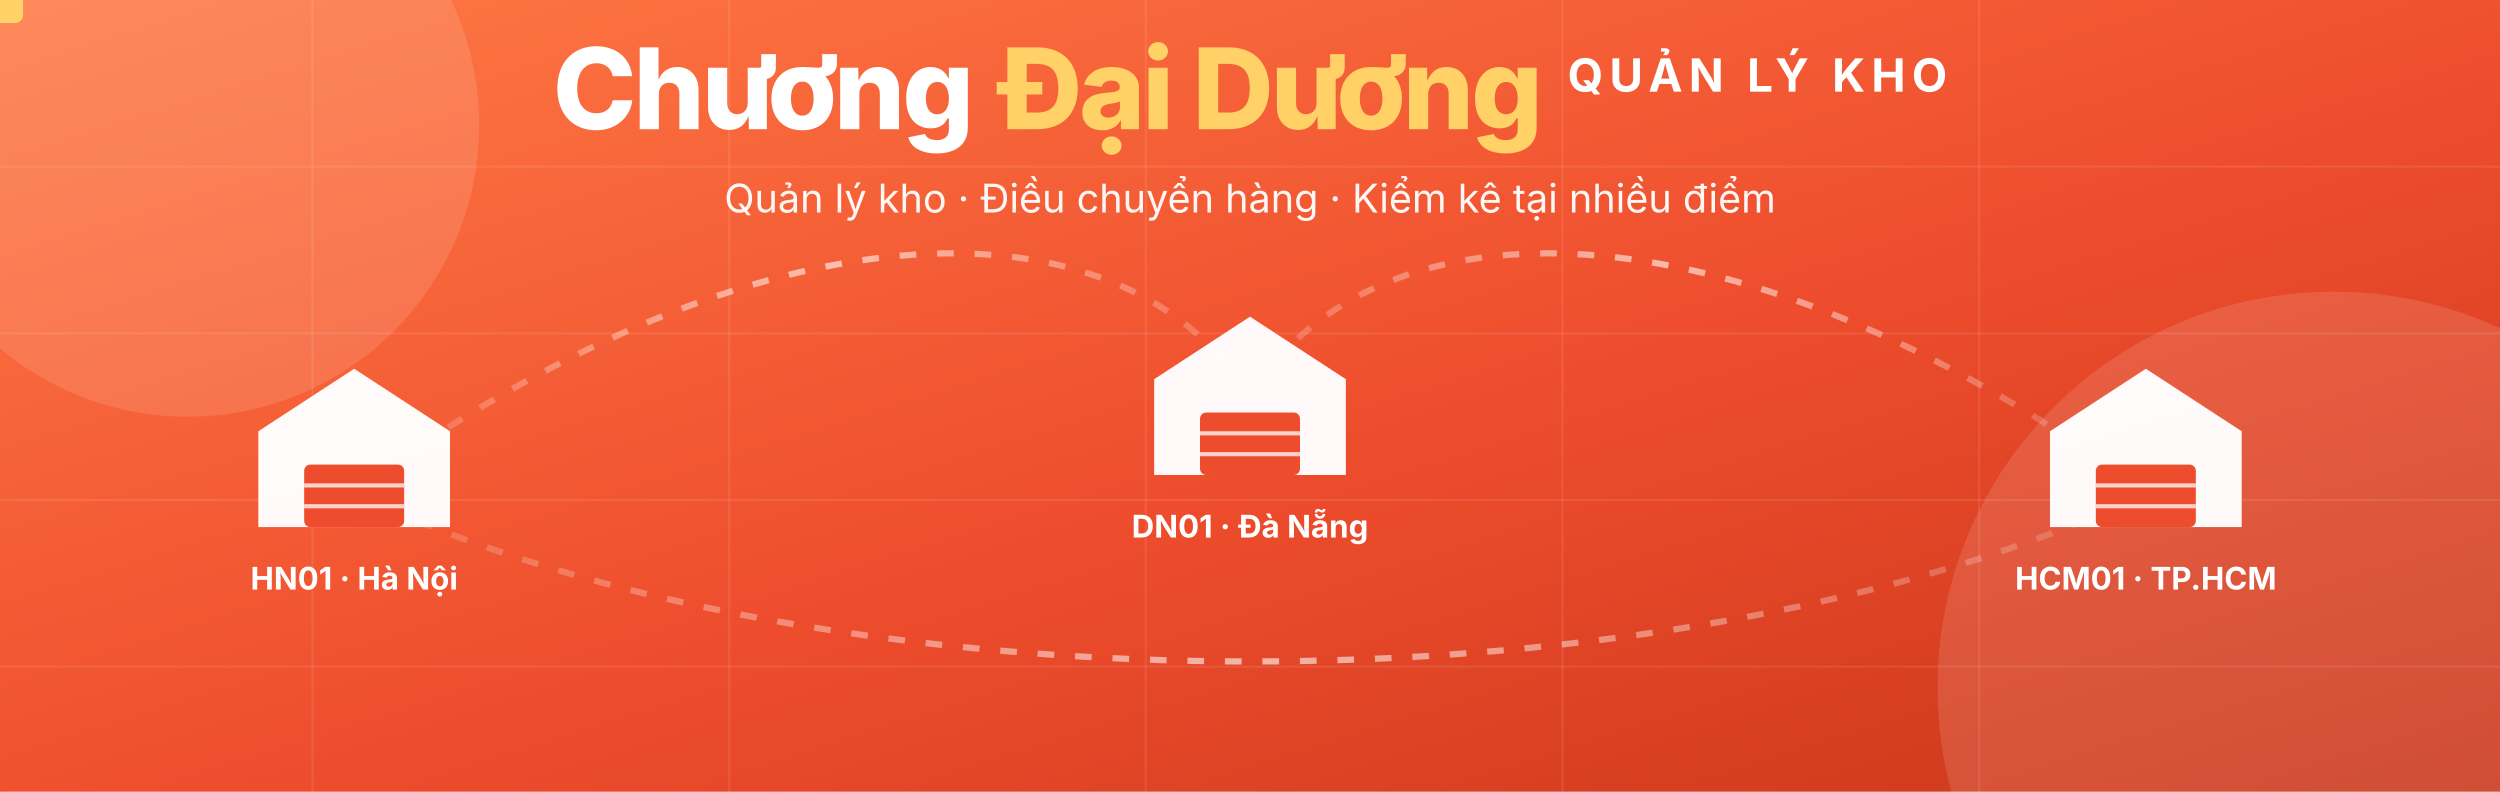
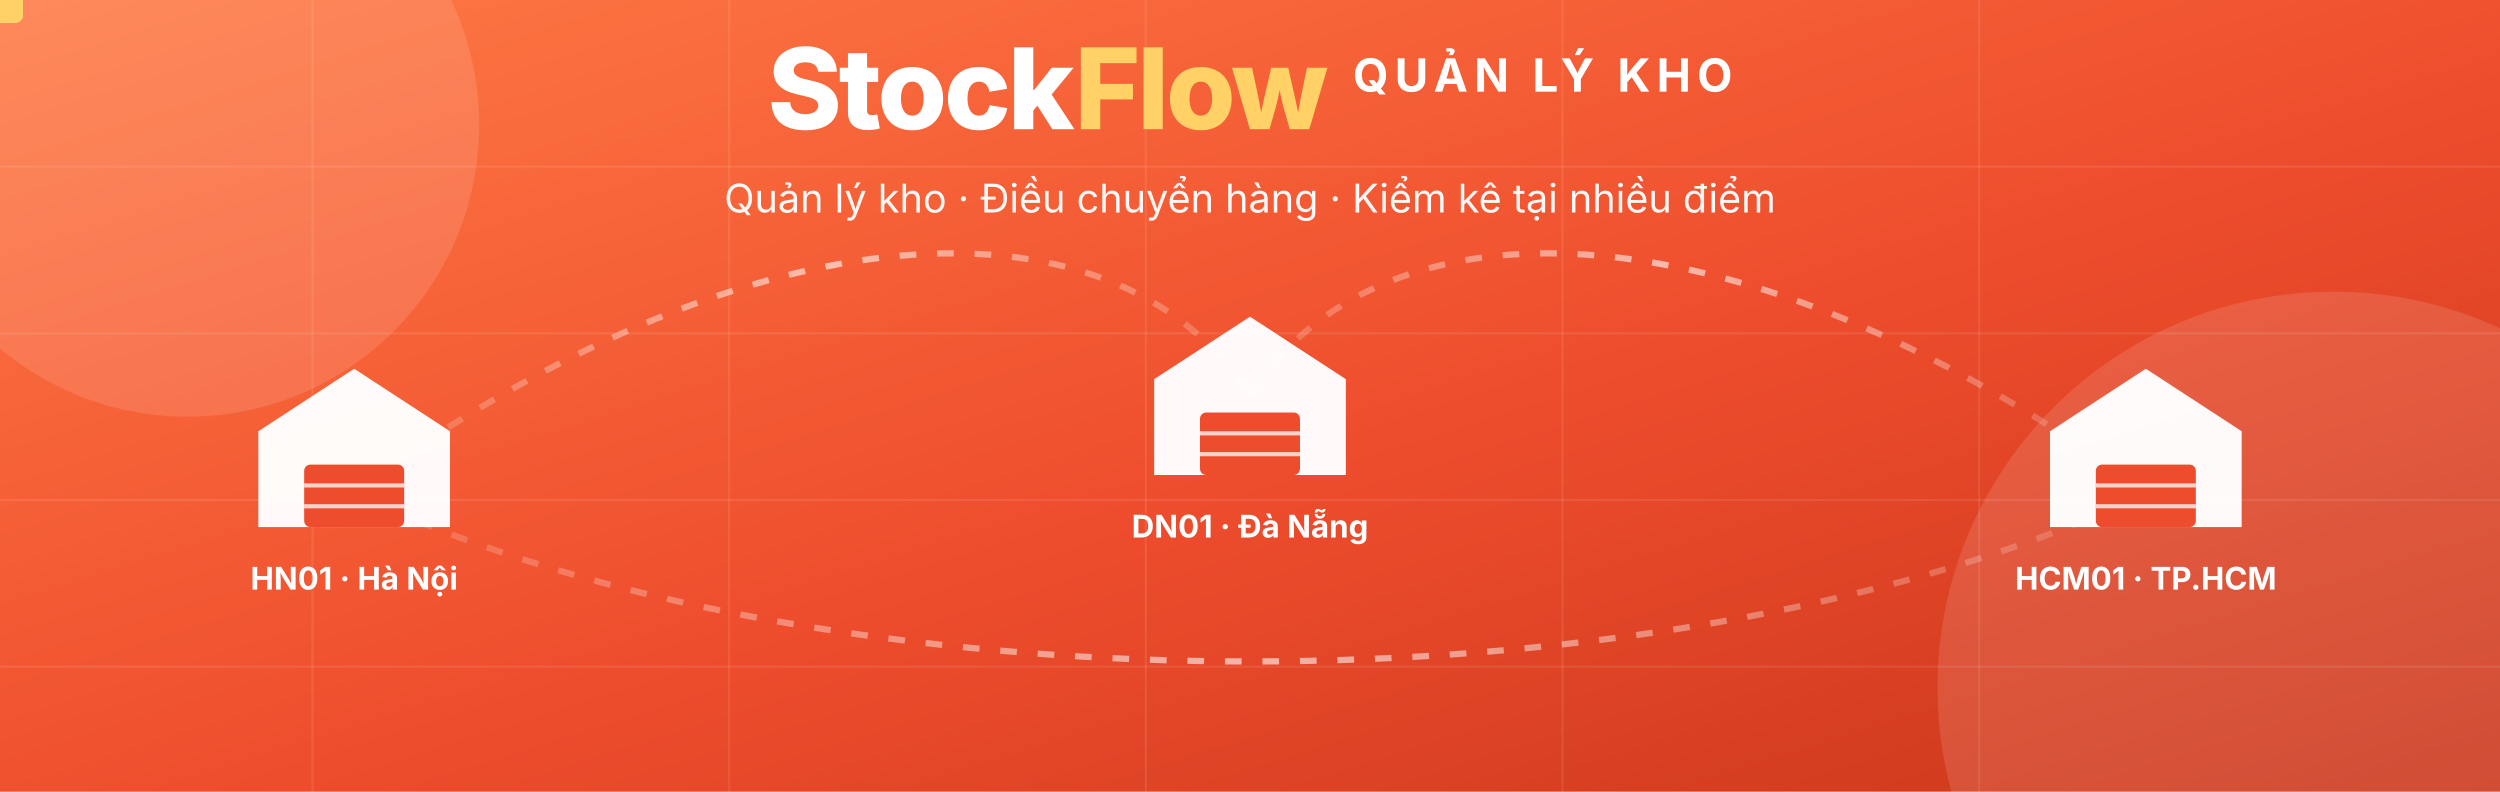
- <svg xmlns="http://www.w3.org/2000/svg" viewBox="0 0 1200 380" role="img" aria-label="Chương Đại Dương: hàng hoá di chuyển giữa các kho">
+ <svg xmlns="http://www.w3.org/2000/svg" viewBox="0 0 1200 380" role="img" aria-label="StockFlow: hàng hoá di chuyển giữa các kho">
  <defs>
    <linearGradient id="bg" x1="0" y1="0" x2="1" y2="1">
      <stop offset="0" stop-color="#ff7a45" />
      <stop offset=".55" stop-color="#ee4d2d" />
      <stop offset="1" stop-color="#c9361a" />
    </linearGradient>
    <linearGradient id="road" x1="0" x2="1">
      <stop offset="0" stop-color="#fff" stop-opacity=".15" />
      <stop offset=".5" stop-color="#fff" stop-opacity=".6" />
      <stop offset="1" stop-color="#fff" stop-opacity=".15" />
    </linearGradient>
    <g id="wh">
      <path d="M-46 38V-8L0 -38L46 -8V38Z" fill="#fff" fill-opacity=".97" />
      <rect x="-24" y="8" width="48" height="30" rx="3" fill="#ee4d2d" />
      <path d="M-24 18H24M-24 28H24" stroke="#fff" stroke-opacity=".75" stroke-width="2" />
    </g>
    <g id="box">
      <rect x="-11" y="-11" width="22" height="22" rx="4" fill="#ffd166" />
      <path d="M-11 -2H11" stroke="#b45309" stroke-width="2.5" />
      <path d="M0 -11V-2" stroke="#b45309" stroke-width="2.5" />
    </g>
  </defs>
  <rect width="1200" height="380" fill="url(#bg)" />
  <g opacity=".12" fill="#fff">
    <circle cx="90" cy="60" r="140" />
    <circle cx="1120" cy="330" r="190" />
  </g>
  <g stroke="#fff" stroke-opacity=".09">
    <path d="M0 80H1200M0 160H1200M0 240H1200M0 320H1200" />
    <path d="M150 0V380M350 0V380M550 0V380M750 0V380M950 0V380" />
  </g>
  <path id="r1" d="M200 215 C 380 95, 540 95, 600 190" fill="none" stroke="url(#road)" stroke-width="3" stroke-dasharray="8 10">
    <animate attributeName="stroke-dashoffset" from="36" to="0" dur="1.2s" repeatCount="indefinite" />
  </path>
  <path id="r2" d="M600 190 C 660 95, 820 95, 1000 215" fill="none" stroke="url(#road)" stroke-width="3" stroke-dasharray="8 10">
    <animate attributeName="stroke-dashoffset" from="36" to="0" dur="1.2s" repeatCount="indefinite" />
  </path>
  <path id="r3" d="M200 250 C 420 340, 780 340, 1000 250" fill="none" stroke="url(#road)" stroke-width="3" stroke-dasharray="8 10">
    <animate attributeName="stroke-dashoffset" from="36" to="0" dur="1.2s" repeatCount="indefinite" />
  </path>
  <use href="#wh" x="170" y="215" />
  <use href="#wh" x="600" y="190" />
  <use href="#wh" x="1030" y="215" />
  <g fill="#fff" font-family="system-ui,-apple-system,Segoe UI,sans-serif" font-weight="700" font-size="15" text-anchor="middle">
    <text x="170" y="283">HN01 · Hà Nội</text>
    <text x="600" y="258">DN01 · Đà Nẵng</text>
    <text x="1030" y="283">HCM01 · TP.HCM</text>
  </g>
  <use href="#box">
    <animateMotion dur="4s" repeatCount="indefinite" begin="0s">
      <mpath href="#r1" />
    </animateMotion>
  </use>
  <use href="#box">
    <animateMotion dur="4s" repeatCount="indefinite" begin="-2s">
      <mpath href="#r1" />
    </animateMotion>
  </use>
  <use href="#box">
    <animateMotion dur="4.5s" repeatCount="indefinite" begin="-1s">
      <mpath href="#r2" />
    </animateMotion>
  </use>
  <use href="#box">
    <animateMotion dur="5s" repeatCount="indefinite" begin="-0.5s">
      <mpath href="#r3" />
    </animateMotion>
  </use>
  <use href="#box">
    <animateMotion dur="5s" repeatCount="indefinite" begin="-3s">
      <mpath href="#r3" />
    </animateMotion>
  </use>
  <g font-family="system-ui,-apple-system,Segoe UI,sans-serif" fill="#fff" text-anchor="middle">
-     <text x="600" y="62" font-size="54" font-weight="800" letter-spacing="-1.5">Chương <tspan fill="#ffd166">Đại Dương</tspan>
+     <text x="600" y="62" font-size="54" font-weight="800" letter-spacing="-1.5">Stock<tspan fill="#ffd166">Flow</tspan>
      <tspan font-size="22" font-weight="700" letter-spacing="3" dy="-18">QUẢN LÝ KHO</tspan>
    </text>
    <text x="600" y="102" font-size="19" fill-opacity=".95">Quản lý kho · Điều chuyển hàng · Kiểm kê tại nhiều điểm</text>
  </g>
</svg>
